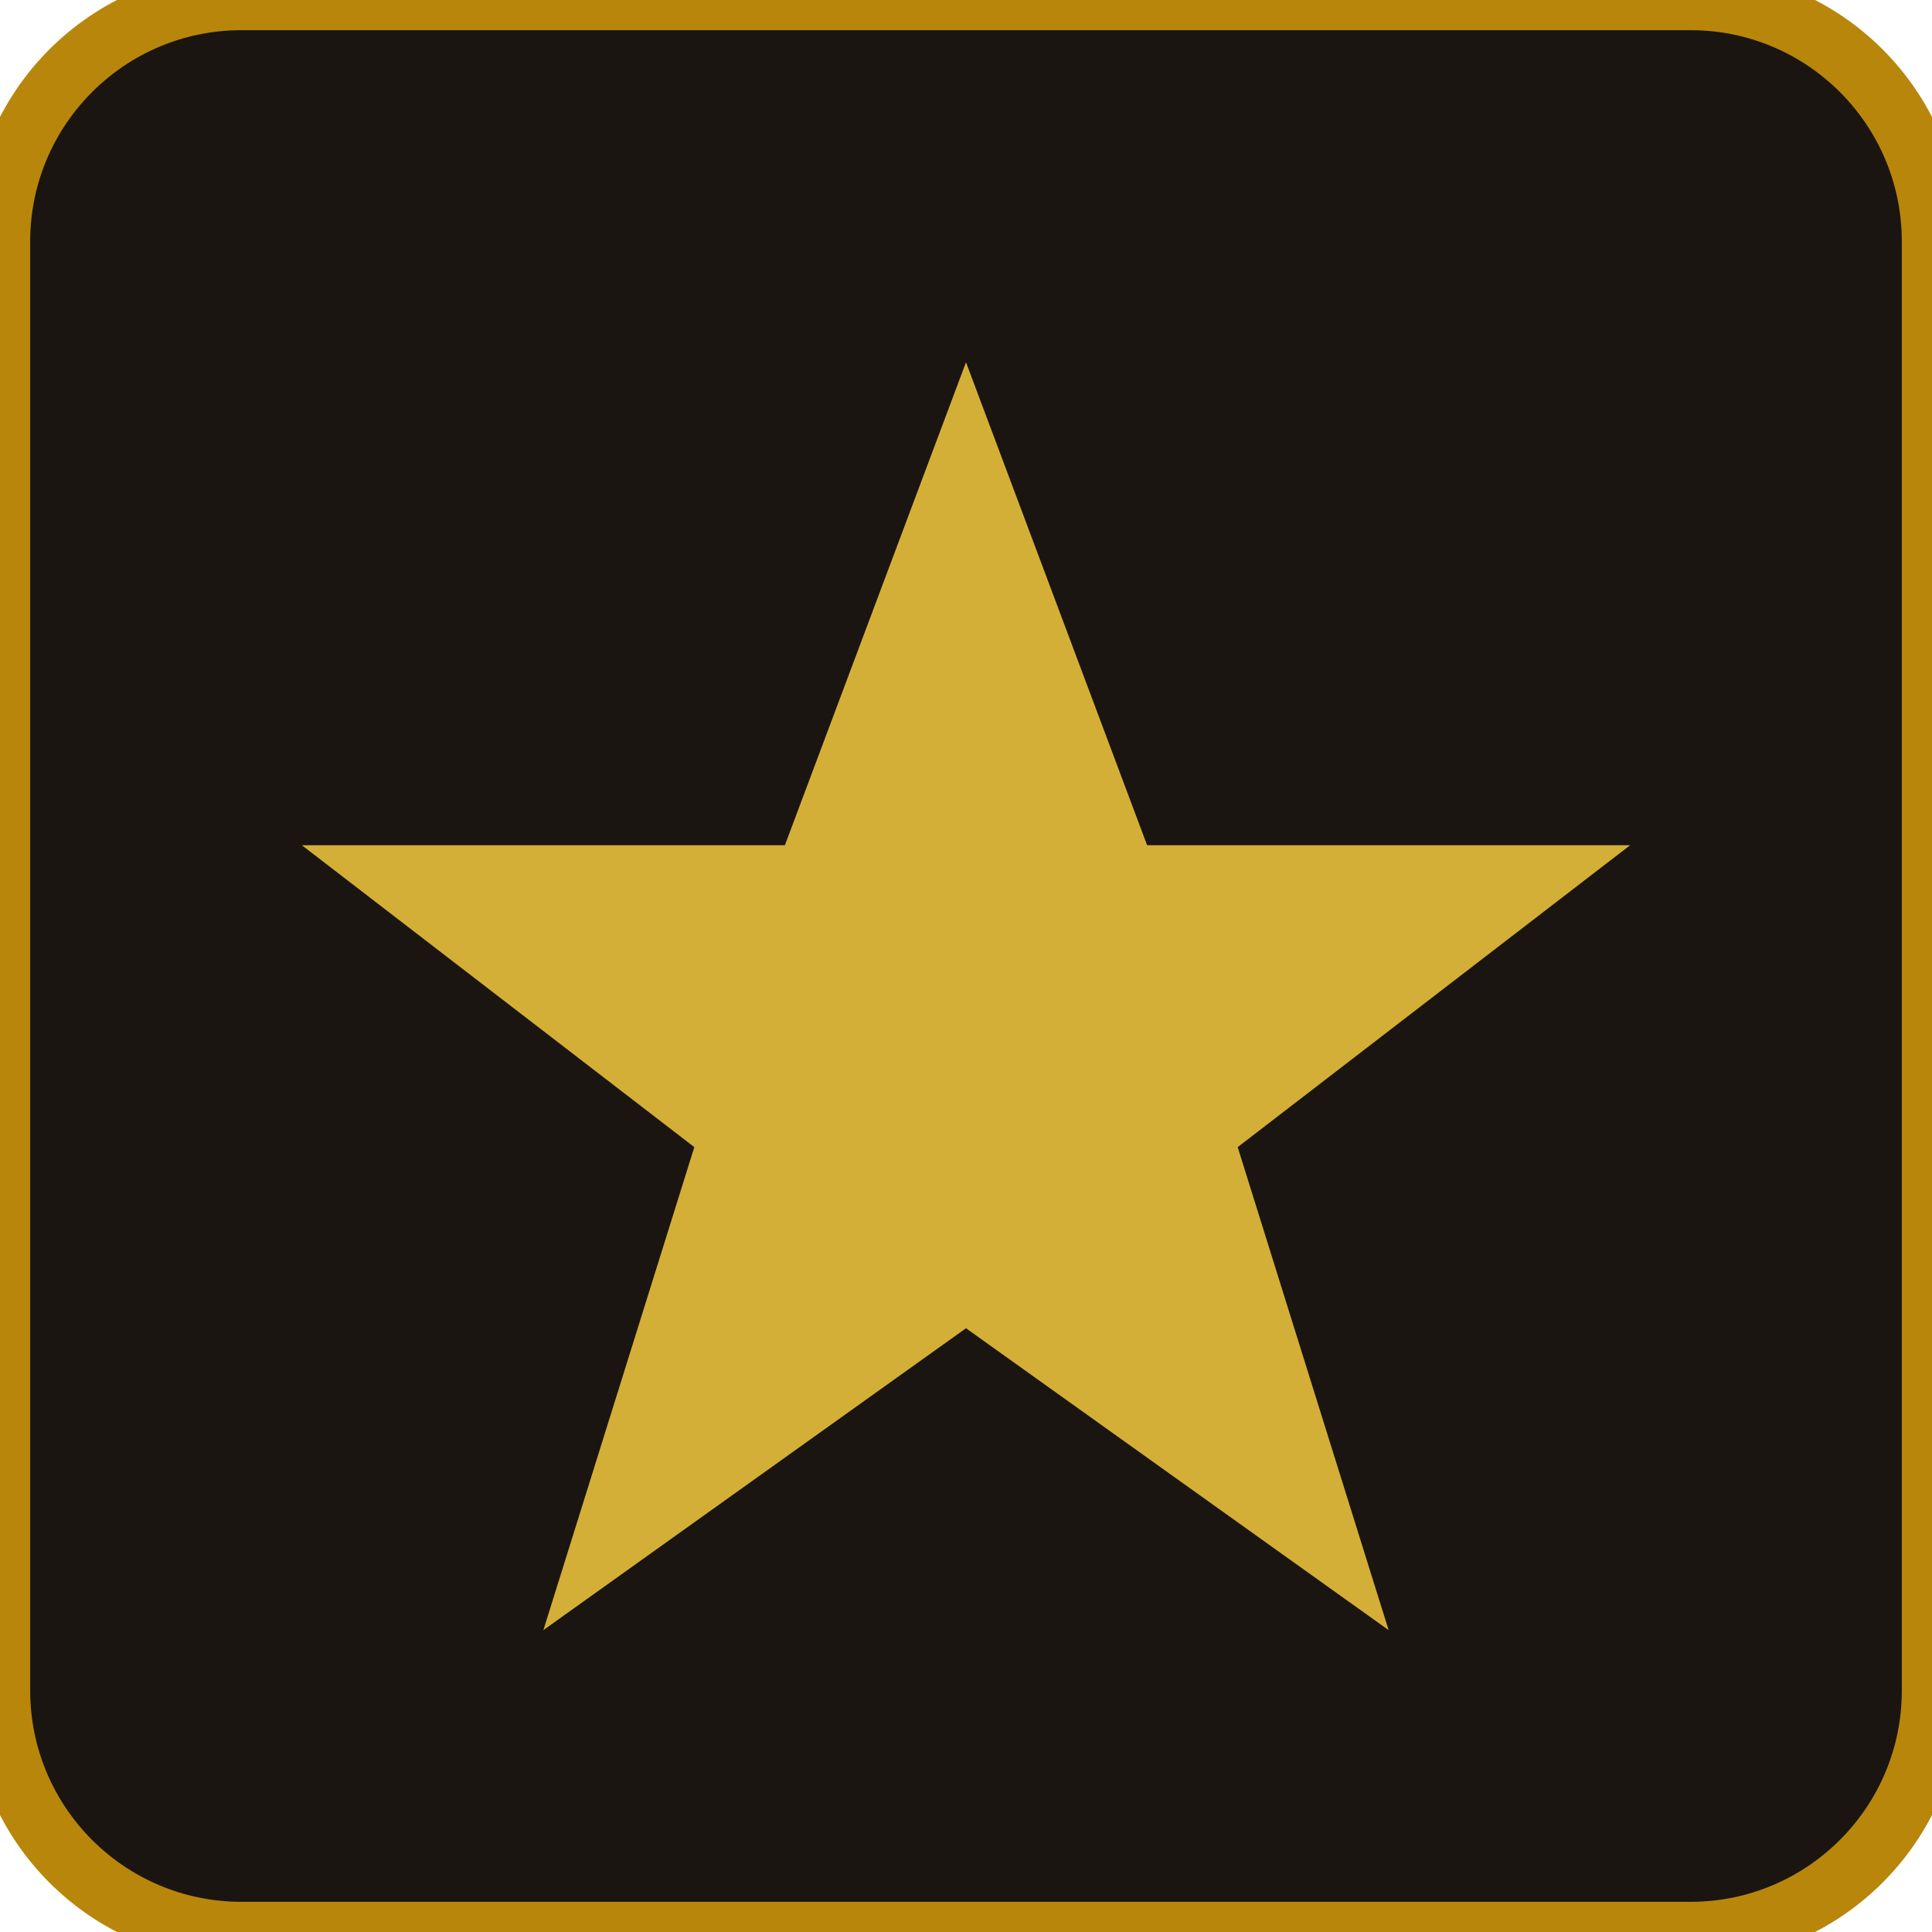
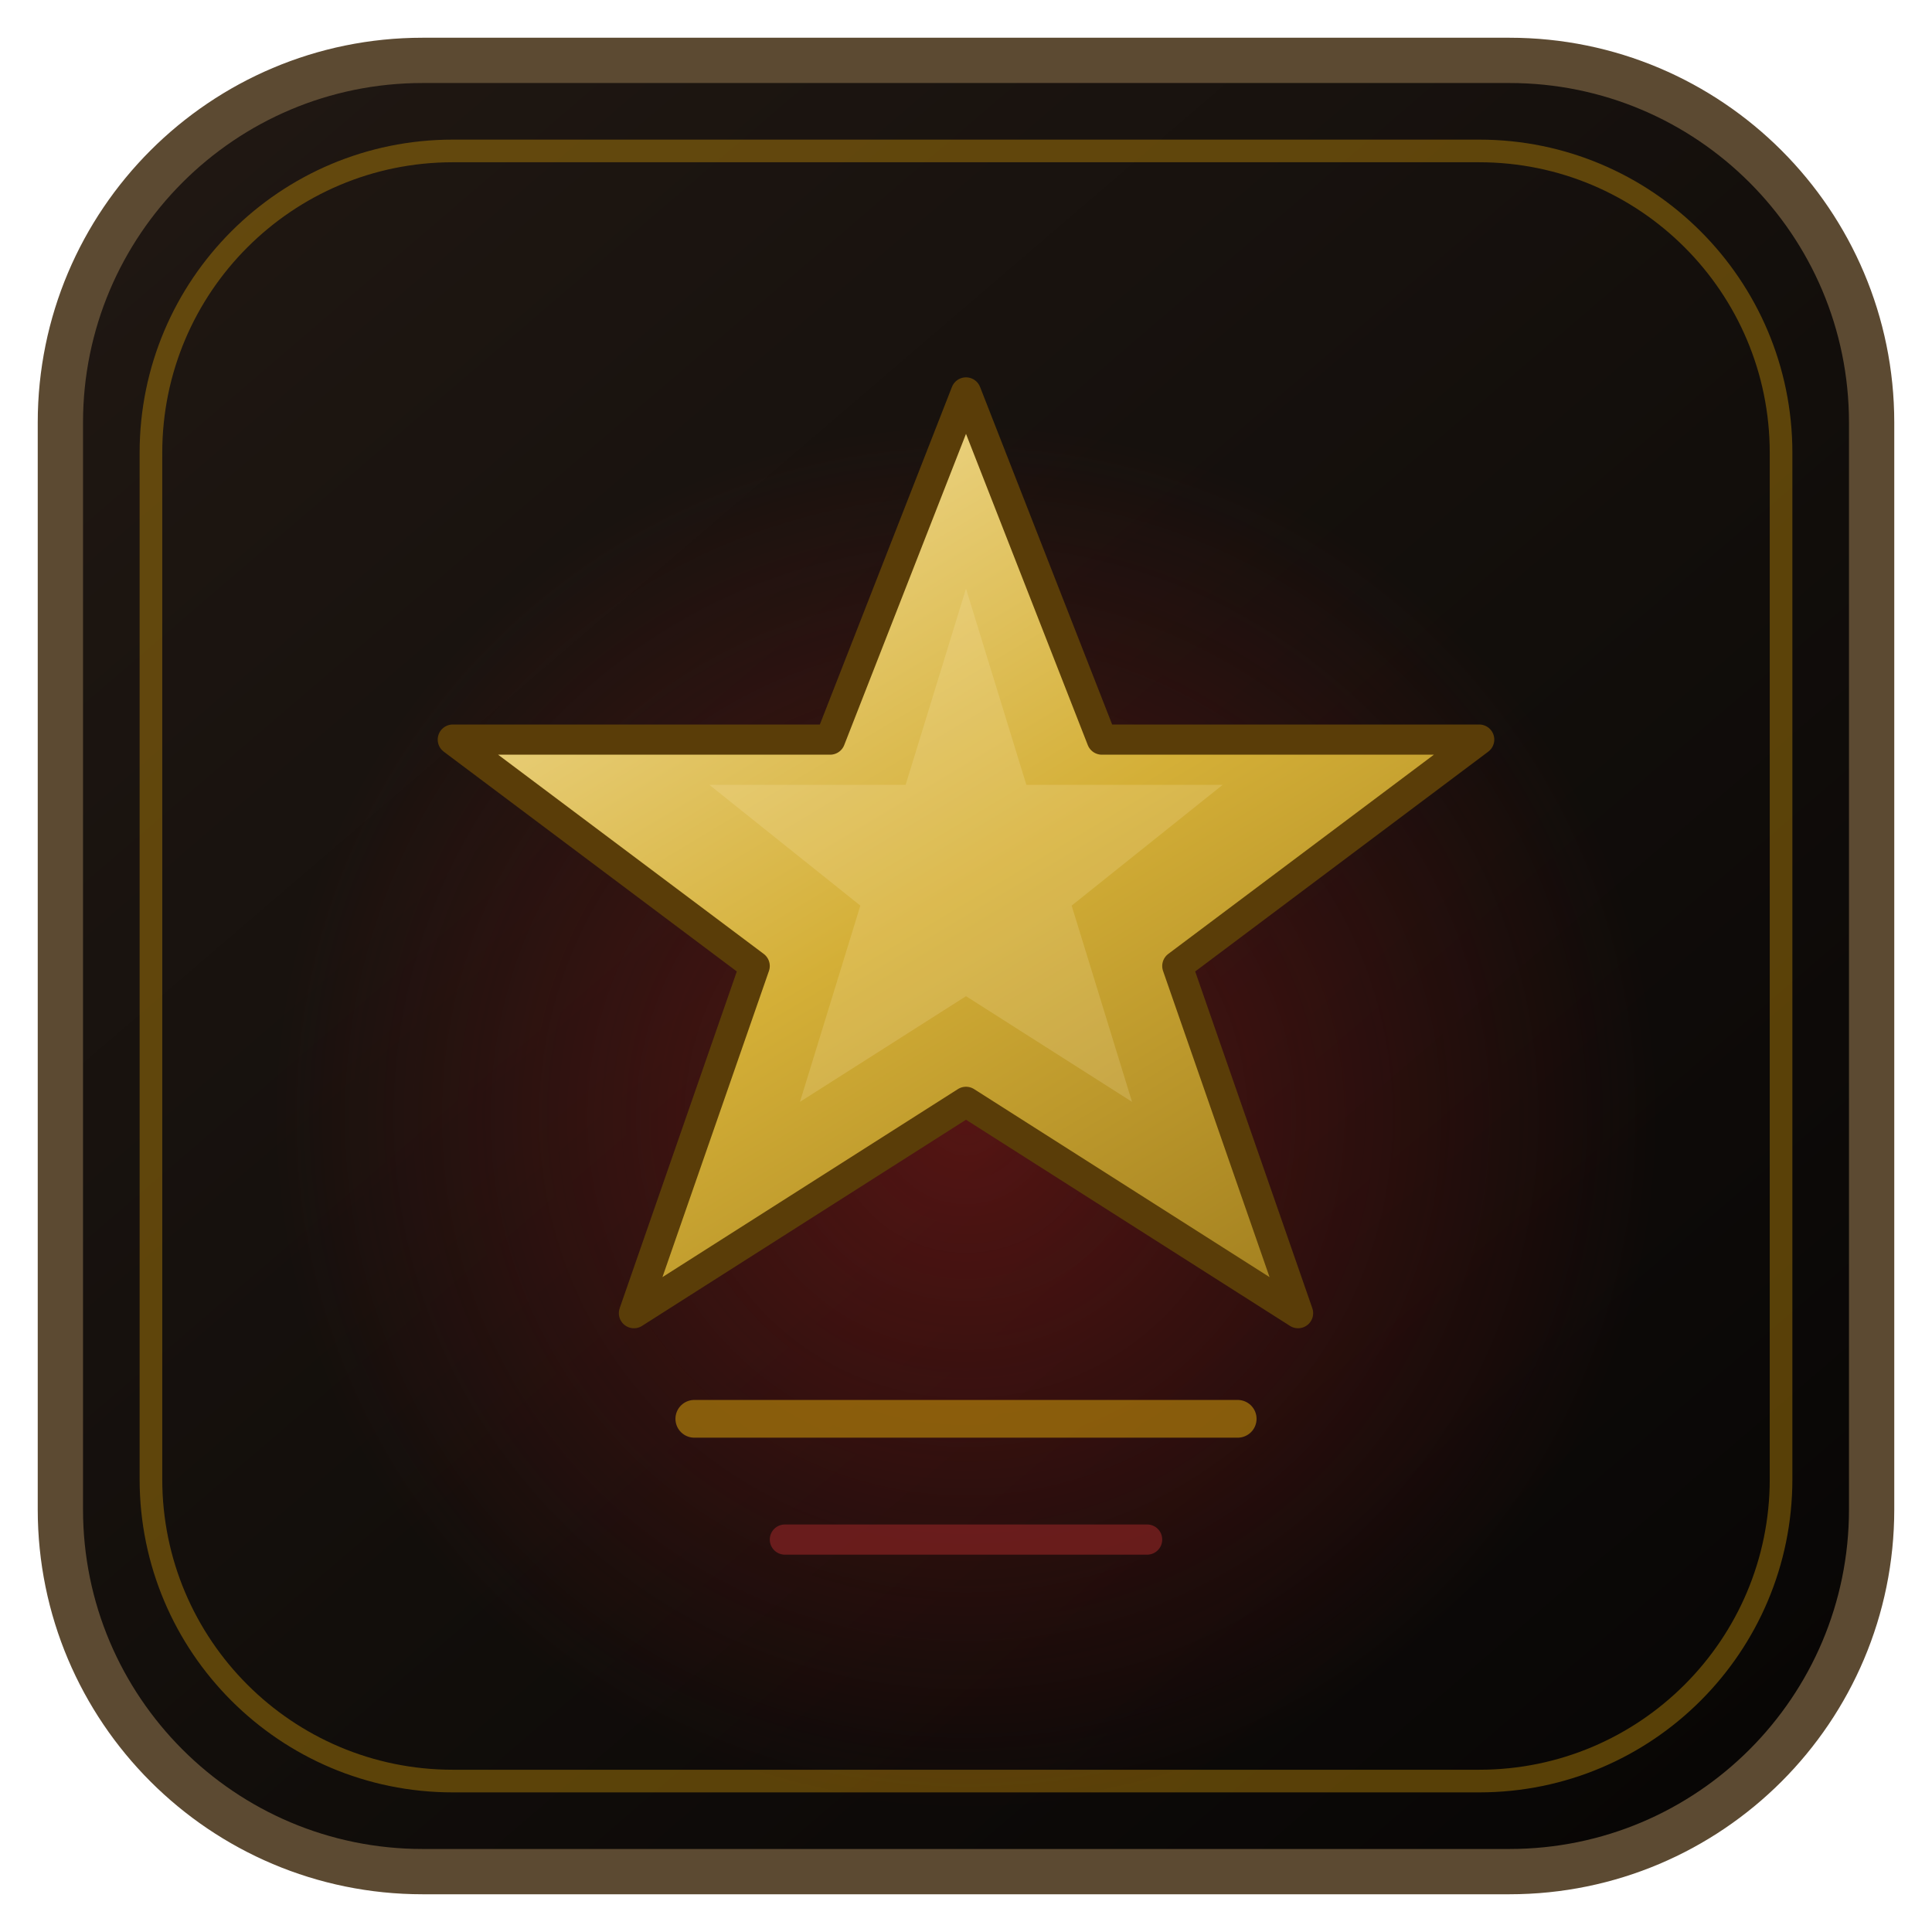
- <svg xmlns="http://www.w3.org/2000/svg" viewBox="0 0 64 64" fill="none">
-   <rect width="64" height="64" rx="8" fill="#1a1510" stroke="#b8860b" stroke-width="2" />
-   <path d="M32 12 L38 28 L54 28 L41 38 L46 54 L32 44 L18 54 L23 38 L10 28 L26 28 Z" fill="#d4af37" />
+ <svg xmlns="http://www.w3.org/2000/svg" viewBox="0 0 256 256" fill="none">
+   <defs>
+     <linearGradient id="bg" x1="32" y1="16" x2="224" y2="240" gradientUnits="userSpaceOnUse">
+       <stop stop-color="#1f1712" />
+       <stop offset="0.55" stop-color="#120e0b" />
+       <stop offset="1" stop-color="#080605" />
+     </linearGradient>
+     <linearGradient id="gold" x1="80" y1="48" x2="176" y2="208" gradientUnits="userSpaceOnUse">
+       <stop stop-color="#f6e3a4" />
+       <stop offset="0.45" stop-color="#d4af37" />
+       <stop offset="1" stop-color="#8b6914" />
+     </linearGradient>
+     <radialGradient id="glow" cx="0" cy="0" r="1" gradientUnits="userSpaceOnUse" gradientTransform="translate(128 148) rotate(90) scale(92)">
+       <stop stop-color="#8b1a1a" stop-opacity="0.55" />
+       <stop offset="1" stop-color="#8b1a1a" stop-opacity="0" />
+     </radialGradient>
+   </defs>
+   <rect x="8" y="8" width="240" height="240" rx="48" fill="url(#bg)" stroke="#5c4a32" stroke-width="6" />
+   <rect x="20" y="20" width="216" height="216" rx="40" stroke="#b8860b" stroke-opacity="0.45" stroke-width="3" />
+   <circle cx="128" cy="148" r="92" fill="url(#glow)" />
+   <path d="M128 52 L146 98 L196 98 L156 128 L172 174 L128 146 L84 174 L100 128 L60 98 L110 98 Z" fill="url(#gold)" stroke="#5a3d08" stroke-width="4" stroke-linejoin="round" />
+   <path d="M128 78 L136 104 L162 104 L142 120 L150 146 L128 132 L106 146 L114 120 L94 104 L120 104 Z" fill="#fff3c4" fill-opacity="0.18" />
+   <path d="M92 188 H164" stroke="#b8860b" stroke-opacity="0.65" stroke-width="5" stroke-linecap="round" />
+   <path d="M104 204 H152" stroke="#7a2020" stroke-opacity="0.8" stroke-width="4" stroke-linecap="round" />
</svg>
